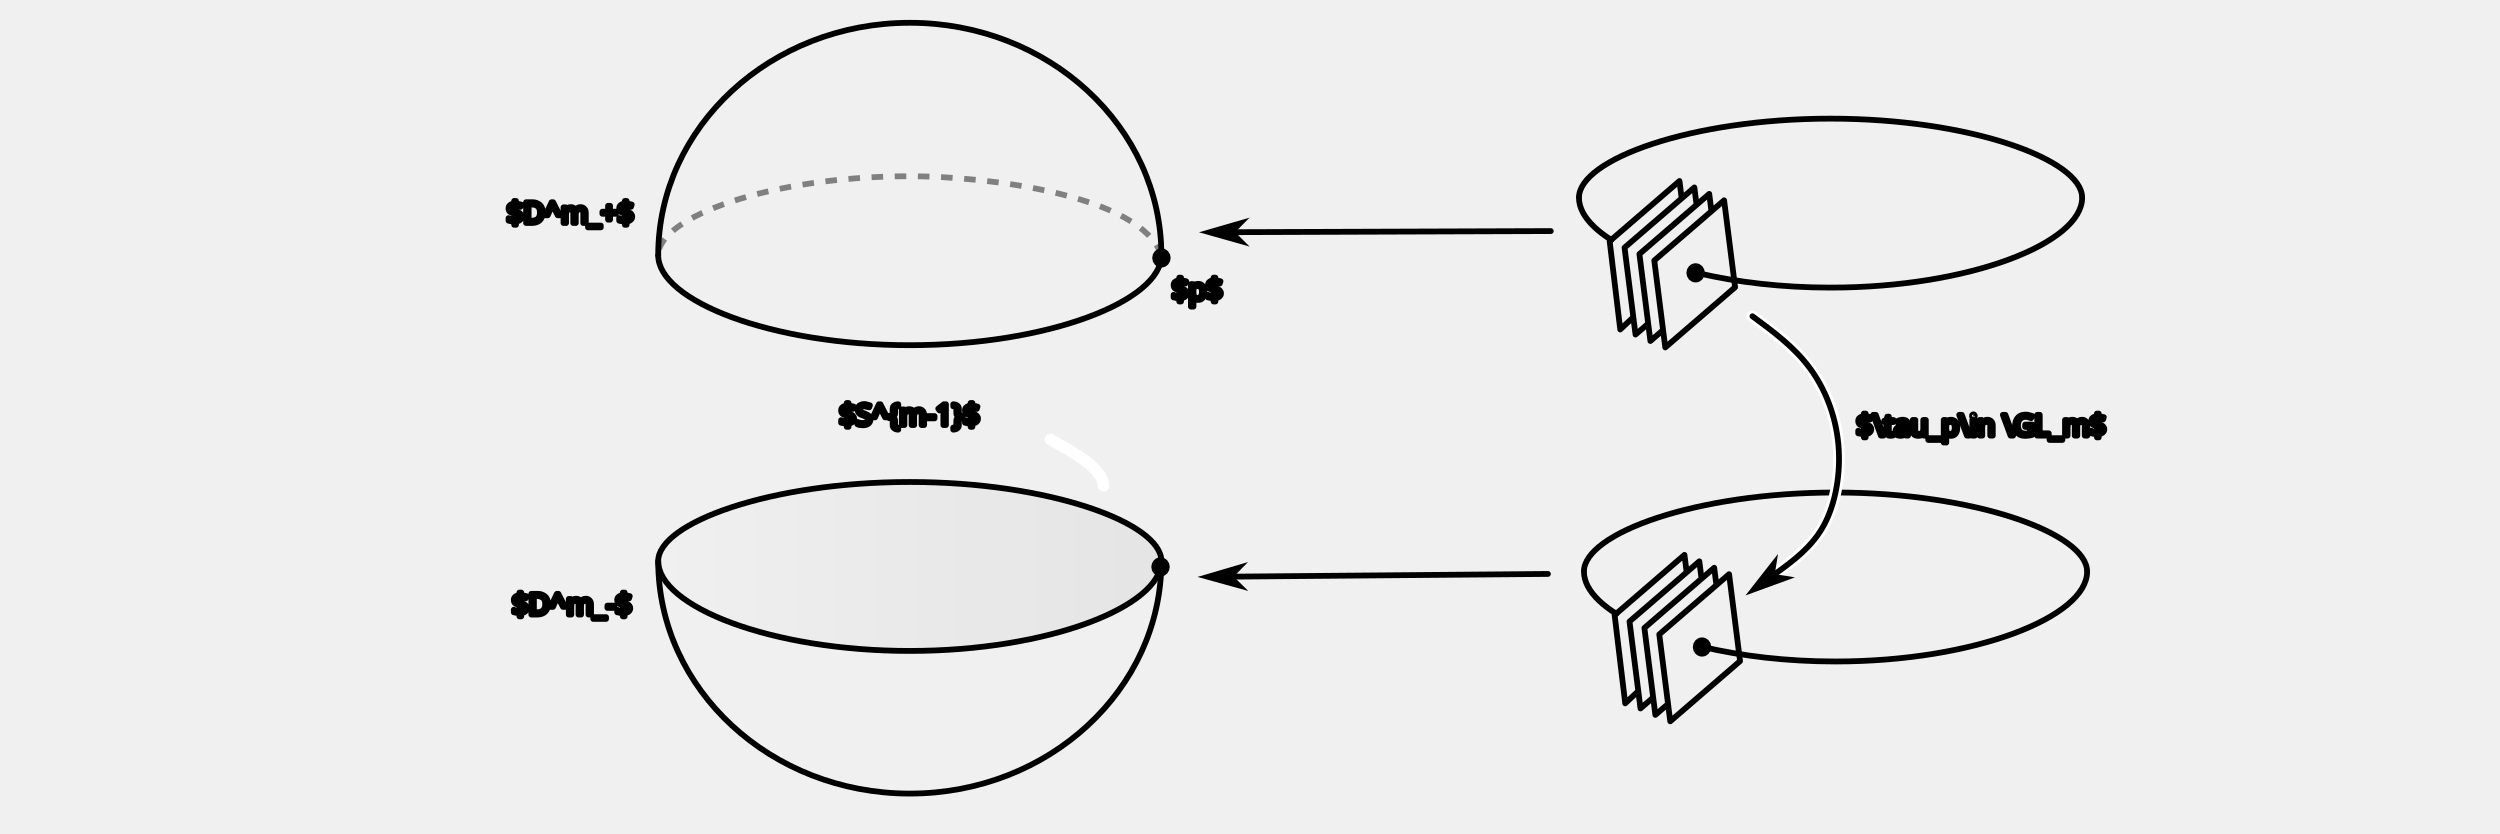
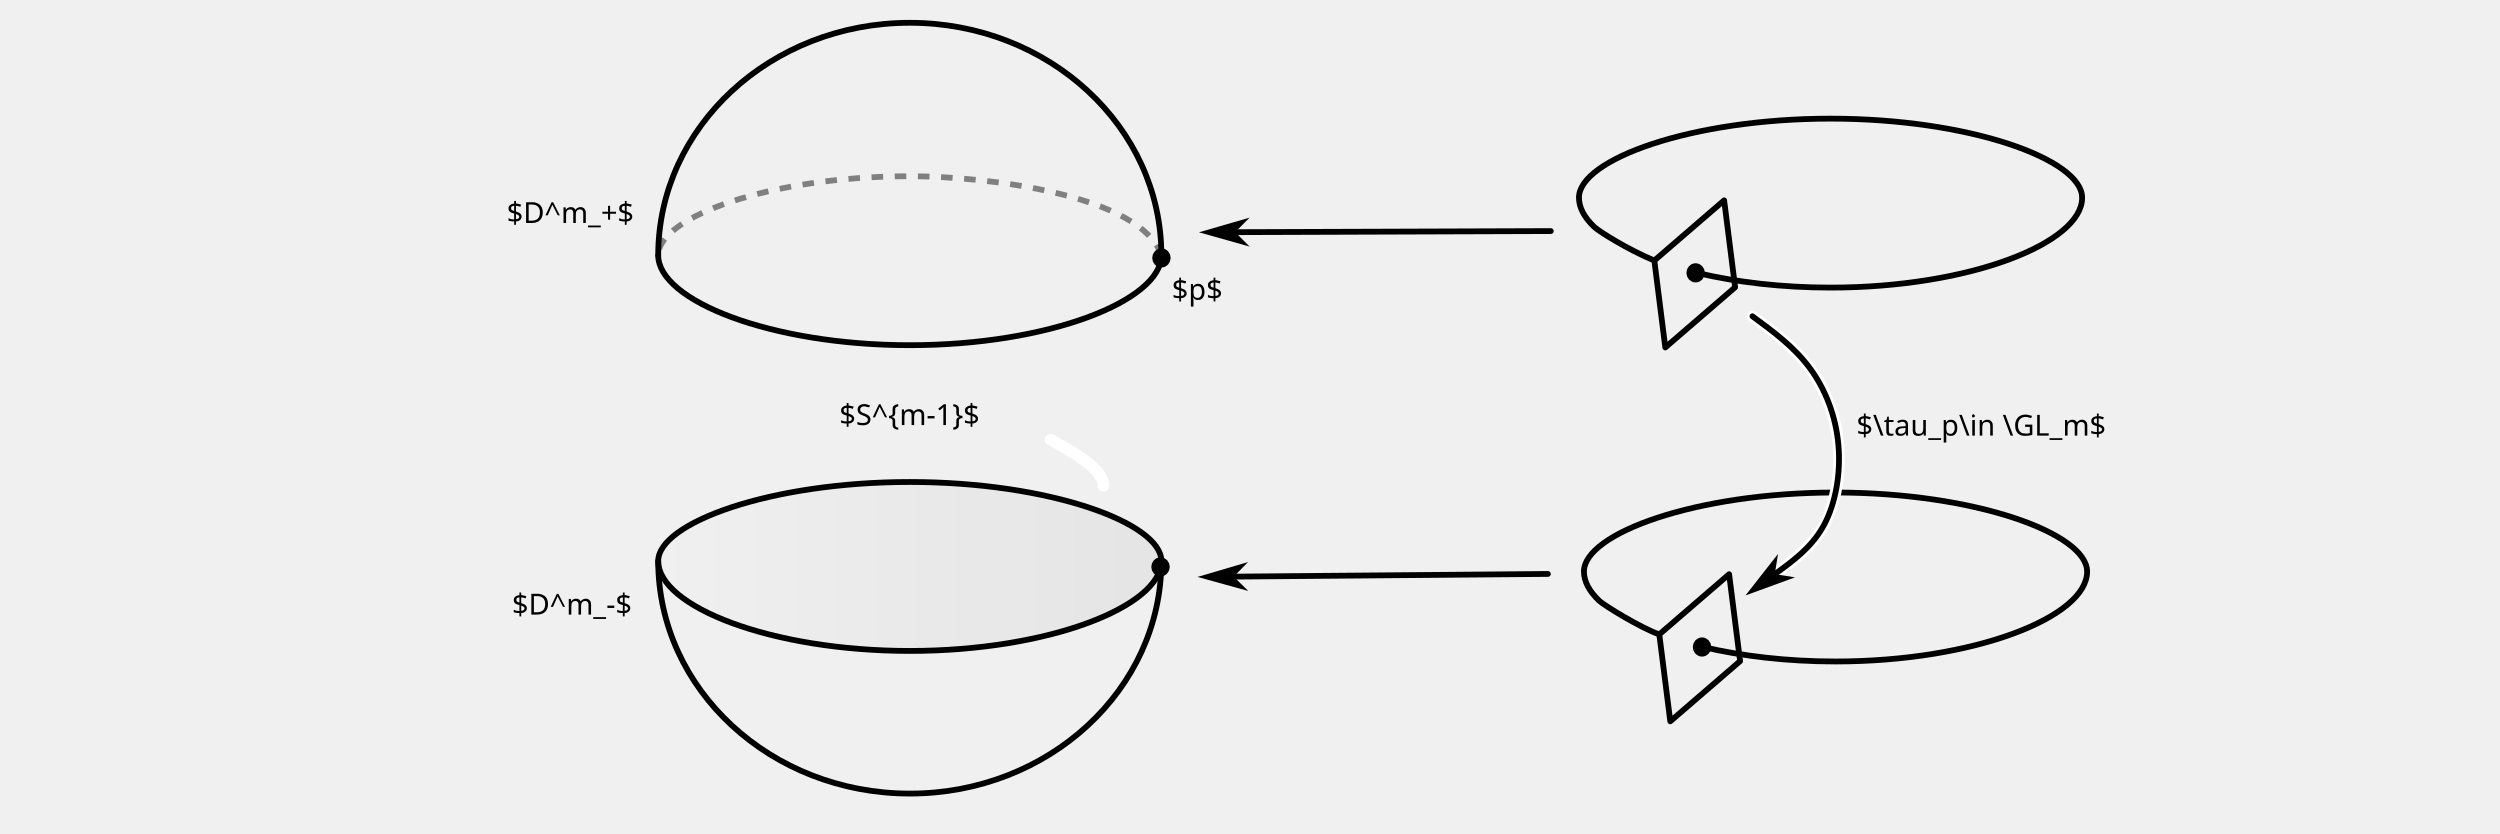
<svg xmlns="http://www.w3.org/2000/svg" xmlns:xlink="http://www.w3.org/1999/xlink" width="6in" height="2in" viewBox="0 0 152.4 50.8" version="1.1" id="svg1">
  <defs id="defs1">
    <linearGradient id="linearGradient20">
      <stop style="stop-color:#000000;stop-opacity:0;" offset="0" id="stop21" />
      <stop style="stop-color:#000000;stop-opacity:0.05;" offset="1" id="stop20" />
    </linearGradient>
    <marker style="overflow:visible" id="DartArrow" refX="0" refY="0" orient="auto-start-reverse" markerWidth="1" markerHeight="1" viewBox="0 0 1 1" preserveAspectRatio="xMidYMid">
      <path style="fill:context-stroke;fill-rule:evenodd;stroke:none" d="M 0,0 5,-5 -12.5,0 5,5 Z" transform="scale(-0.5)" id="path6" />
    </marker>
    <marker style="overflow:visible" id="DartArrow-1" refX="0" refY="0" orient="auto-start-reverse" markerWidth="1" markerHeight="1" viewBox="0 0 1 1" preserveAspectRatio="xMidYMid">
      <path style="fill:context-stroke;fill-rule:evenodd;stroke:none" d="M 0,0 5,-5 -12.5,0 5,5 Z" transform="scale(-0.5)" id="path6-3" />
    </marker>
    <marker style="overflow:visible" id="DartArrow-6" refX="0" refY="0" orient="auto-start-reverse" markerWidth="1" markerHeight="1" viewBox="0 0 1 1" preserveAspectRatio="xMidYMid">
      <path style="fill:context-stroke;fill-rule:evenodd;stroke:none" d="M 0,0 5,-5 -12.5,0 5,5 Z" transform="scale(-0.5)" id="path6-7" />
    </marker>
    <linearGradient xlink:href="#linearGradient20" id="linearGradient21" x1="40.825" y1="39.311" x2="71.851" y2="39.311" gradientUnits="userSpaceOnUse" gradientTransform="translate(-0.8769114,-4.778991)" />
  </defs>
  <g id="layer1">
    <path style="fill:none;stroke:#808080;stroke-width:0.353;stroke-linecap:butt;stroke-linejoin:round;stroke-dasharray:0.706, 0.706;stroke-dashoffset:0;stroke-opacity:1" d="M 70.798,15.564 C 69.596,11.918 60.256,10.743 55.461,10.743 c -8.496,-1.7e-5 -15.337,2.493 -15.337,4.82" id="path11" />
    <path style="fill:none;stroke:#000000;stroke-width:0.353;stroke-linecap:round;stroke-linejoin:round;stroke-dasharray:none;stroke-dashoffset:3.067" d="m 40.124,15.564 c 4.6e-5,2.757 6.847,5.479 15.337,5.479 8.49,-4.1e-5 15.337,-2.722 15.337,-5.479" id="path17" />
    <path id="path17-7" style="fill:url(#linearGradient21);stroke:#000000;stroke-width:0.353;stroke-linecap:round;stroke-linejoin:round;stroke-dasharray:none;stroke-dashoffset:3.067" d="m 40.124,34.202 c 4.6e-5,2.757 6.847,5.479 15.337,5.479 8.49,-4.1e-5 15.337,-2.722 15.337,-5.479 m 0,0 c -5e-5,-2.327 -6.841,-4.82 -15.337,-4.82 -8.496,-1.7e-5 -15.337,2.493 -15.337,4.82" />
    <path style="fill:none;stroke:#000000;stroke-width:0.353;stroke-linecap:butt;stroke-linejoin:round;stroke-dasharray:none;stroke-dashoffset:0;stroke-opacity:1" d="m 127.23,34.844 c -5e-5,-2.327 -6.841,-4.82 -15.337,-4.82 -8.496,-1.7e-5 -15.337,2.493 -15.337,4.82" id="path18-3-6" />
-     <path style="fill:none;stroke:#000000;stroke-width:0.353;stroke-linecap:round;stroke-linejoin:round;stroke-dasharray:none;stroke-dashoffset:3.067" d="m 96.557,34.844 c 1e-5,0.606 0.331,1.211 0.938,1.785 0.286,0.271 0.633,0.534 1.035,0.789 m 5.295,2.025 c 2.342,0.549 5.105,0.881 8.069,0.881 8.49,-4.1e-5 15.337,-2.722 15.337,-5.479" id="path17-7-10" />
+     <path style="fill:none;stroke:#000000;stroke-width:0.353;stroke-linecap:round;stroke-linejoin:round;stroke-dasharray:none;stroke-dashoffset:3.067" d="m 96.557,34.844 c 1e-5,0.606 0.331,1.211 0.938,1.785 0.286,0.271 2.501,1.639 3.657,2.045 m 2.673,0.769 c 2.342,0.549 5.105,0.881 8.069,0.881 8.49,-4.1e-5 15.337,-2.722 15.337,-5.479" id="path17-7-10" />
    <path d="m 40.124,34.202 c 2.6e-5,7.829 6.867,14.175 15.337,14.175 8.47,-1.17e-4 15.337,-6.346 15.337,-14.175" style="fill:none;stroke:#000000;stroke-width:0.353;stroke-linecap:round;stroke-linejoin:round;stroke-dasharray:none;stroke-dashoffset:3.067" id="path16" />
    <path d="m 70.798,15.564 c -3e-5,-7.828 -6.866,-14.175 -15.337,-14.175 -8.47,-5.9e-5 -15.337,6.346 -15.337,14.175" style="fill:none;stroke:#000000;stroke-width:0.353;stroke-linecap:round;stroke-linejoin:round;stroke-dasharray:none;stroke-dashoffset:3.067" id="path15" />
-     <text xml:space="preserve" style="font-style:normal;font-variant:normal;font-weight:normal;font-stretch:normal;font-size:1.764px;font-family:Sans;-inkscape-font-specification:Sans;fill:none;stroke:#000000;stroke-width:0.353;stroke-linejoin:round;stroke-dasharray:none;stroke-dashoffset:0;stroke-opacity:1" x="30.889" y="13.593" id="text1">
-       <tspan id="tspan1" style="font-style:normal;font-variant:normal;font-weight:normal;font-stretch:normal;font-family:Sans;-inkscape-font-specification:Sans;stroke-width:0.353" x="30.889" y="13.593">$D^m_+$</tspan>
-       <tspan style="font-style:normal;font-variant:normal;font-weight:normal;font-stretch:normal;font-family:Sans;-inkscape-font-specification:Sans;stroke-width:0.353" x="30.889" y="15.798" id="tspan2" />
+     <text xml:space="preserve" style="font-style:normal;font-variant:normal;font-weight:normal;font-stretch:normal;font-size:1.764px;font-family:Sans;-inkscape-font-specification:Sans;fill:#000000;stroke:none;stroke-width:0.353;stroke-linejoin:round;stroke-dasharray:none;stroke-dashoffset:0;stroke-opacity:1;fill-opacity:1" x="30.889" y="13.593" id="text1">
+       <tspan id="tspan1" style="font-style:normal;font-variant:normal;font-weight:normal;font-stretch:normal;font-family:Sans;-inkscape-font-specification:Sans;stroke-width:0.353;stroke:none;fill:#000000;fill-opacity:1" x="30.889" y="13.593">$D^m_+$</tspan>
+       <tspan style="font-style:normal;font-variant:normal;font-weight:normal;font-stretch:normal;font-family:Sans;-inkscape-font-specification:Sans;stroke-width:0.353;stroke:none;fill:#000000;fill-opacity:1" x="30.889" y="15.798" id="tspan2" />
    </text>
-     <text xml:space="preserve" style="font-style:normal;font-variant:normal;font-weight:normal;font-stretch:normal;font-size:1.764px;font-family:Sans;-inkscape-font-specification:Sans;fill:none;stroke:#000000;stroke-width:0.353;stroke-linejoin:round;stroke-dasharray:none;stroke-dashoffset:0;stroke-opacity:1" x="71.435" y="18.267" id="text1-9-59">
-       <tspan style="font-style:normal;font-variant:normal;font-weight:normal;font-stretch:normal;font-family:Sans;-inkscape-font-specification:Sans;stroke-width:0.353" x="71.435" y="18.267" id="tspan13-8">$p$</tspan>
-       <tspan style="font-style:normal;font-variant:normal;font-weight:normal;font-stretch:normal;font-family:Sans;-inkscape-font-specification:Sans;stroke-width:0.353" x="71.435" y="20.472" id="tspan2-4-9" />
+     <text xml:space="preserve" style="font-style:normal;font-variant:normal;font-weight:normal;font-stretch:normal;font-size:1.764px;font-family:Sans;-inkscape-font-specification:Sans;fill:#000000;stroke:none;stroke-width:0.353;stroke-linejoin:round;stroke-dasharray:none;stroke-dashoffset:0;stroke-opacity:1;fill-opacity:1" x="71.435" y="18.267" id="text1-9-59">
+       <tspan style="font-style:normal;font-variant:normal;font-weight:normal;font-stretch:normal;font-family:Sans;-inkscape-font-specification:Sans;stroke-width:0.353;fill:#000000;fill-opacity:1;stroke:none" x="71.435" y="18.267" id="tspan13-8">$p$</tspan>
+       <tspan style="font-style:normal;font-variant:normal;font-weight:normal;font-stretch:normal;font-family:Sans;-inkscape-font-specification:Sans;stroke-width:0.353;fill:#000000;fill-opacity:1;stroke:none" x="71.435" y="20.472" id="tspan2-4-9" />
    </text>
-     <text xml:space="preserve" style="font-style:normal;font-variant:normal;font-weight:normal;font-stretch:normal;font-size:1.764px;font-family:Sans;-inkscape-font-specification:Sans;fill:none;stroke:#000000;stroke-width:0.353;stroke-linejoin:round;stroke-dasharray:none;stroke-dashoffset:0;stroke-opacity:1" x="51.163" y="25.91" id="text1-9-59-0">
-       <tspan style="font-style:normal;font-variant:normal;font-weight:normal;font-stretch:normal;font-family:Sans;-inkscape-font-specification:Sans;stroke-width:0.353" x="51.163" y="25.91" id="tspan13-8-1">$S^{m-1}$</tspan>
-       <tspan style="font-style:normal;font-variant:normal;font-weight:normal;font-stretch:normal;font-family:Sans;-inkscape-font-specification:Sans;stroke-width:0.353" x="51.163" y="28.115" id="tspan2-4-9-0" />
+     <text xml:space="preserve" style="font-style:normal;font-variant:normal;font-weight:normal;font-stretch:normal;font-size:1.764px;font-family:Sans;-inkscape-font-specification:Sans;fill:#000000;stroke:none;stroke-width:0.353;stroke-linejoin:round;stroke-dasharray:none;stroke-dashoffset:0;stroke-opacity:1;fill-opacity:1" x="51.163" y="25.91" id="text1-9-59-0">
+       <tspan style="font-style:normal;font-variant:normal;font-weight:normal;font-stretch:normal;font-family:Sans;-inkscape-font-specification:Sans;stroke-width:0.353;stroke:none;fill:#000000;fill-opacity:1" x="51.163" y="25.91" id="tspan13-8-1">$S^{m-1}$</tspan>
+       <tspan style="font-style:normal;font-variant:normal;font-weight:normal;font-stretch:normal;font-family:Sans;-inkscape-font-specification:Sans;stroke-width:0.353;stroke:none;fill:#000000;fill-opacity:1" x="51.163" y="28.115" id="tspan2-4-9-0" />
    </text>
-     <text xml:space="preserve" style="font-style:normal;font-variant:normal;font-weight:normal;font-stretch:normal;font-size:1.764px;font-family:Sans;-inkscape-font-specification:Sans;fill:none;stroke:#000000;stroke-width:0.353;stroke-linejoin:round;stroke-dasharray:none;stroke-dashoffset:0;stroke-opacity:1" x="31.21" y="37.465" id="text1-0">
-       <tspan style="font-style:normal;font-variant:normal;font-weight:normal;font-stretch:normal;font-family:Sans;-inkscape-font-specification:Sans;stroke-width:0.353" x="31.21" y="37.465" id="tspan4">$D^m_-$</tspan>
-       <tspan style="font-style:normal;font-variant:normal;font-weight:normal;font-stretch:normal;font-family:Sans;-inkscape-font-specification:Sans;stroke-width:0.353" x="31.21" y="39.67" id="tspan3" />
-       <tspan style="font-style:normal;font-variant:normal;font-weight:normal;font-stretch:normal;font-family:Sans;-inkscape-font-specification:Sans;stroke-width:0.353" x="31.21" y="41.875" id="tspan2-1" />
+     <text xml:space="preserve" style="font-style:normal;font-variant:normal;font-weight:normal;font-stretch:normal;font-size:1.764px;font-family:Sans;-inkscape-font-specification:Sans;fill:#000000;stroke:none;stroke-width:0.353;stroke-linejoin:round;stroke-dasharray:none;stroke-dashoffset:0;stroke-opacity:1;fill-opacity:1" x="31.21" y="37.465" id="text1-0">
+       <tspan style="font-style:normal;font-variant:normal;font-weight:normal;font-stretch:normal;font-family:Sans;-inkscape-font-specification:Sans;stroke-width:0.353;fill:#000000;fill-opacity:1;stroke:none" x="31.21" y="37.465" id="tspan4">$D^m_-$</tspan>
+       <tspan style="font-style:normal;font-variant:normal;font-weight:normal;font-stretch:normal;font-family:Sans;-inkscape-font-specification:Sans;stroke-width:0.353;fill:#000000;fill-opacity:1;stroke:none" x="31.21" y="39.67" id="tspan3" />
+       <tspan style="font-style:normal;font-variant:normal;font-weight:normal;font-stretch:normal;font-family:Sans;-inkscape-font-specification:Sans;stroke-width:0.353;fill:#000000;fill-opacity:1;stroke:none" x="31.21" y="41.875" id="tspan2-1" />
    </text>
-     <path id="path8-3-7" style="fill:none;stroke:#000000;stroke-width:0.353;stroke-linejoin:round;stroke-dasharray:none;stroke-dashoffset:0;stroke-opacity:1" d="m 102.818,34.886 -0.134,-1.06 -4.256,3.669 0.645,5.382 0.798,-0.749 m 3.854,-6.849 -0.134,-1.06 -4.256,3.669 0.669,5.299 0.774,-0.667 m 3.854,-6.849 -0.134,-1.06 -4.256,3.669 0.669,5.299 0.774,-0.667 m 3.72,-7.909 0.669,5.299 -4.256,3.669 -0.669,-5.299 z" />
+     <path id="path8-3-7" style="fill:none;stroke:#000000;stroke-width:0.353;stroke-linejoin:round;stroke-dasharray:none;stroke-dashoffset:0;stroke-opacity:1" d="m 105.407,35.004 0.669,5.299 -4.256,3.669 -0.669,-5.299 z" />
    <path style="fill:none;stroke:#000000;stroke-width:0.353;stroke-linecap:butt;stroke-linejoin:round;stroke-dasharray:none;stroke-dashoffset:0;stroke-opacity:1" d="m 126.927,12.052 c -5e-5,-2.327 -6.841,-4.82 -15.337,-4.82 -8.496,-1.7e-5 -15.337,2.493 -15.337,4.82" id="path18-3-6-7" />
-     <path style="fill:none;stroke:#000000;stroke-width:0.353;stroke-linecap:round;stroke-linejoin:round;stroke-dasharray:none;stroke-dashoffset:3.067" d="m 96.253,12.052 c 1e-5,0.606 0.331,1.211 0.938,1.785 0.286,0.271 0.633,0.534 1.035,0.789 m 5.295,2.025 c 2.342,0.549 5.105,0.881 8.069,0.881 8.49,-4.1e-5 15.337,-2.722 15.337,-5.479" id="path17-7-10-9" />
-     <path id="path8-3-7-6" style="fill:none;stroke:#000000;stroke-width:0.353;stroke-linejoin:round;stroke-dasharray:none;stroke-dashoffset:0;stroke-opacity:1" d="m 102.515,12.094 -0.134,-1.06 -4.256,3.669 0.645,5.382 0.798,-0.749 m 3.854,-6.849 -0.134,-1.06 -4.256,3.669 0.669,5.299 0.774,-0.667 m 3.854,-6.849 -0.134,-1.06 -4.256,3.669 0.669,5.299 0.774,-0.667 m 3.72,-7.909 0.669,5.299 -4.256,3.669 -0.669,-5.299 z" />
+     <path style="fill:none;stroke:#000000;stroke-width:0.353;stroke-linecap:round;stroke-linejoin:round;stroke-dasharray:none;stroke-dashoffset:3.067" d="m 96.253,12.052 c 1e-5,0.606 0.331,1.211 0.938,1.785 0.286,0.271 2.037,1.377 3.657,2.045 m 2.673,0.769 c 2.342,0.549 5.105,0.881 8.069,0.881 8.49,-4.1e-5 15.337,-2.722 15.337,-5.479" id="path17-7-10-9" />
+     <path id="path8-3-7-6" style="fill:none;stroke:#000000;stroke-width:0.353;stroke-linejoin:round;stroke-dasharray:none;stroke-dashoffset:0;stroke-opacity:1" d="m 105.104,12.213 0.669,5.299 -4.256,3.669 -0.669,-5.299 z" />
    <path style="fill:none;stroke:#ffffff;stroke-width:0.706;stroke-linecap:round;stroke-linejoin:round;stroke-dasharray:none;stroke-dashoffset:3.067;stroke-opacity:1" d="m 64.034,26.795 c 1.551,0.862 3.232,1.822 3.232,2.821" id="path17-1-8-0" />
    <circle style="display:none;fill:#000000;fill-opacity:1;stroke:#000000;stroke-width:0.353;stroke-linejoin:round;stroke-dasharray:none;stroke-dashoffset:0;stroke-opacity:1" id="path9" cx="114.28" cy="14.035" r="0.706" />
    <path style="fill:none;fill-opacity:1;stroke:#000000;stroke-width:0.353;stroke-linecap:round;stroke-linejoin:round;stroke-dasharray:none;stroke-dashoffset:4.267;stroke-opacity:1;marker-end:url(#DartArrow)" d="m 95.413,18.865 c -6.414,0.022 -12.828,0.045 -19.242,0.067" id="path12" transform="translate(-0.8769114,-4.778991)" />
    <path style="fill:none;fill-opacity:1;stroke:#ffffff;stroke-width:0.706;stroke-linecap:round;stroke-linejoin:round;stroke-dasharray:none;stroke-dashoffset:4.267;stroke-opacity:1" d="m 90.832,17.569 c -0.934,1.27 -1.867,2.54 -3.151,3.492 -1.284,0.952 -2.917,1.587 -4.659,1.746 -1.742,0.159 -3.592,-0.159 -4.928,-0.884 -1.336,-0.725 -2.159,-1.858 -2.982,-2.991" id="path12-3-7" transform="rotate(-90,99.68578,10.42623)" />
    <path style="fill:none;fill-opacity:1;stroke:#000000;stroke-width:0.353;stroke-linecap:round;stroke-linejoin:round;stroke-dasharray:none;stroke-dashoffset:4.267;stroke-opacity:1;marker-end:url(#DartArrow-6)" d="m 90.832,17.569 c -0.934,1.27 -1.867,2.54 -3.151,3.492 -1.284,0.952 -2.917,1.587 -4.659,1.746 -1.742,0.159 -3.592,-0.159 -4.928,-0.884 -1.336,-0.725 -2.159,-1.858 -2.982,-2.991" id="path12-3" transform="rotate(-90,99.68578,10.42623)" />
    <path style="fill:none;fill-opacity:1;stroke:#000000;stroke-width:0.353;stroke-linecap:round;stroke-linejoin:round;stroke-dasharray:none;stroke-dashoffset:4.267;stroke-opacity:1;marker-end:url(#DartArrow-1)" d="m 95.237,18.768 c -6.385,0.055 -12.769,0.11 -19.154,0.164" id="path12-9" transform="translate(-0.8769115,16.21925)" />
-     <text xml:space="preserve" style="font-style:normal;font-variant:normal;font-weight:normal;font-stretch:normal;font-size:1.764px;font-family:Sans;-inkscape-font-specification:Sans;fill:none;fill-opacity:1;stroke:#000000;stroke-width:0.353;stroke-linecap:round;stroke-linejoin:round;stroke-dasharray:none;stroke-dashoffset:4.267;stroke-opacity:1" x="113.168" y="26.553" id="text14-9-8">
-       <tspan id="tspan14-0-8" style="stroke-width:0.353" x="113.168" y="26.553">$\tau_p\in \GL_m$</tspan>
-       <tspan style="stroke-width:0.353" x="113.168" y="28.758" id="tspan15-6-0" />
+     <text xml:space="preserve" style="font-style:normal;font-variant:normal;font-weight:normal;font-stretch:normal;font-size:1.764px;font-family:Sans;-inkscape-font-specification:Sans;fill:#000000;fill-opacity:1;stroke:none;stroke-width:0.353;stroke-linecap:round;stroke-linejoin:round;stroke-dasharray:none;stroke-dashoffset:4.267;stroke-opacity:1" x="113.168" y="26.553" id="text14-9-8">
+       <tspan id="tspan14-0-8" style="stroke-width:0.353;stroke:none;fill:#000000;fill-opacity:1" x="113.168" y="26.553">$\tau_p\in \GL_m$</tspan>
+       <tspan style="stroke-width:0.353;stroke:none;fill:#000000;fill-opacity:1" x="113.168" y="28.758" id="tspan15-6-0" />
    </text>
    <ellipse style="fill:#000000;fill-opacity:1;stroke:#000000;stroke-width:0.706;stroke-linecap:round;stroke-linejoin:round;stroke-dasharray:none;stroke-dashoffset:4.267;stroke-opacity:1" id="path18" cx="103.365" cy="16.633" rx="0.209" ry="0.232" />
    <ellipse style="fill:#000000;fill-opacity:1;stroke:#000000;stroke-width:0.706;stroke-linecap:round;stroke-linejoin:round;stroke-dasharray:none;stroke-dashoffset:4.267;stroke-opacity:1" id="path18-9" cx="103.755" cy="39.442" rx="0.209" ry="0.232" />
    <ellipse style="fill:#000000;fill-opacity:1;stroke:#000000;stroke-width:0.706;stroke-linecap:round;stroke-linejoin:round;stroke-dasharray:none;stroke-dashoffset:4.267;stroke-opacity:1" id="path18-9-2" cx="70.745" cy="34.557" rx="0.209" ry="0.232" />
    <ellipse style="fill:#000000;fill-opacity:1;stroke:#000000;stroke-width:0.706;stroke-linecap:round;stroke-linejoin:round;stroke-dasharray:none;stroke-dashoffset:4.267;stroke-opacity:1" id="path18-9-2-0" cx="70.801" cy="15.723" rx="0.209" ry="0.232" />
    <text xml:space="preserve" style="font-style:normal;font-variant:normal;font-weight:normal;font-stretch:normal;font-size:1.764px;font-family:Sans;-inkscape-font-specification:Sans;fill:#000000;fill-opacity:1;stroke:#000000;stroke-width:0.706;stroke-linecap:round;stroke-linejoin:round;stroke-dasharray:none;stroke-dashoffset:4.267;stroke-opacity:1" x="109.235" y="16.765" id="text21">
      <tspan id="tspan21" style="stroke-width:0.706" x="109.235" y="16.765" />
    </text>
  </g>
</svg>
